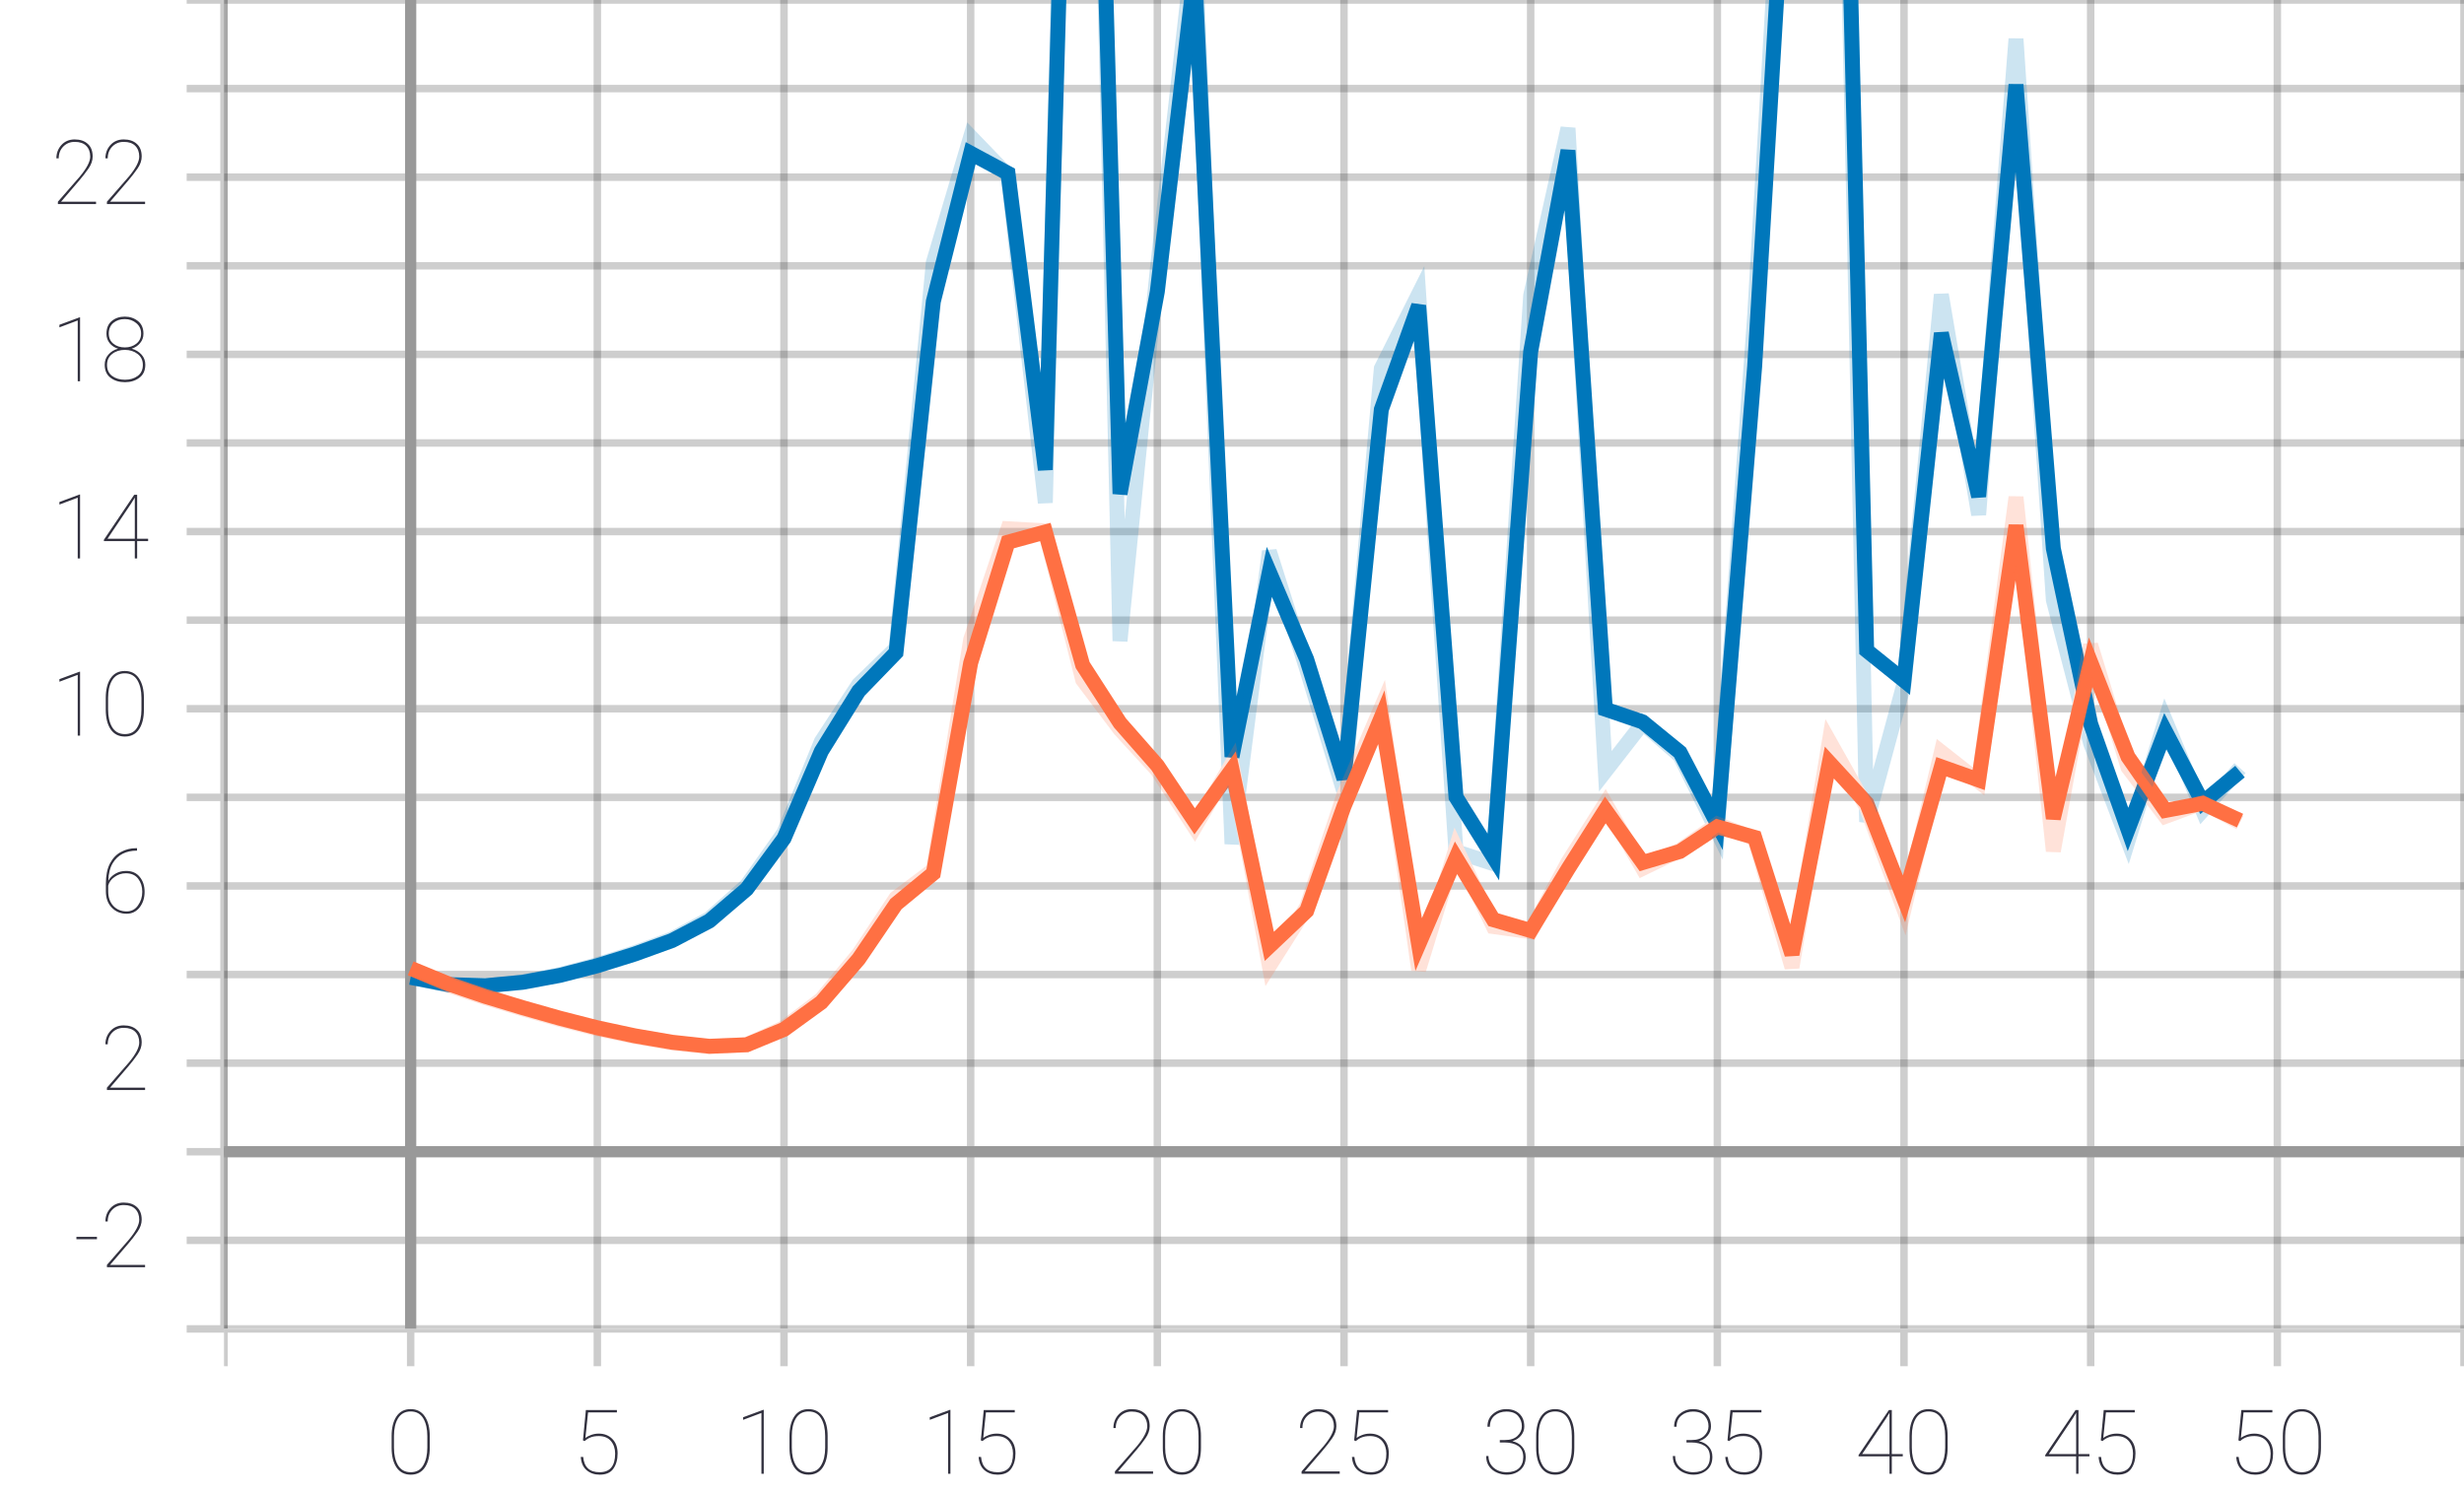
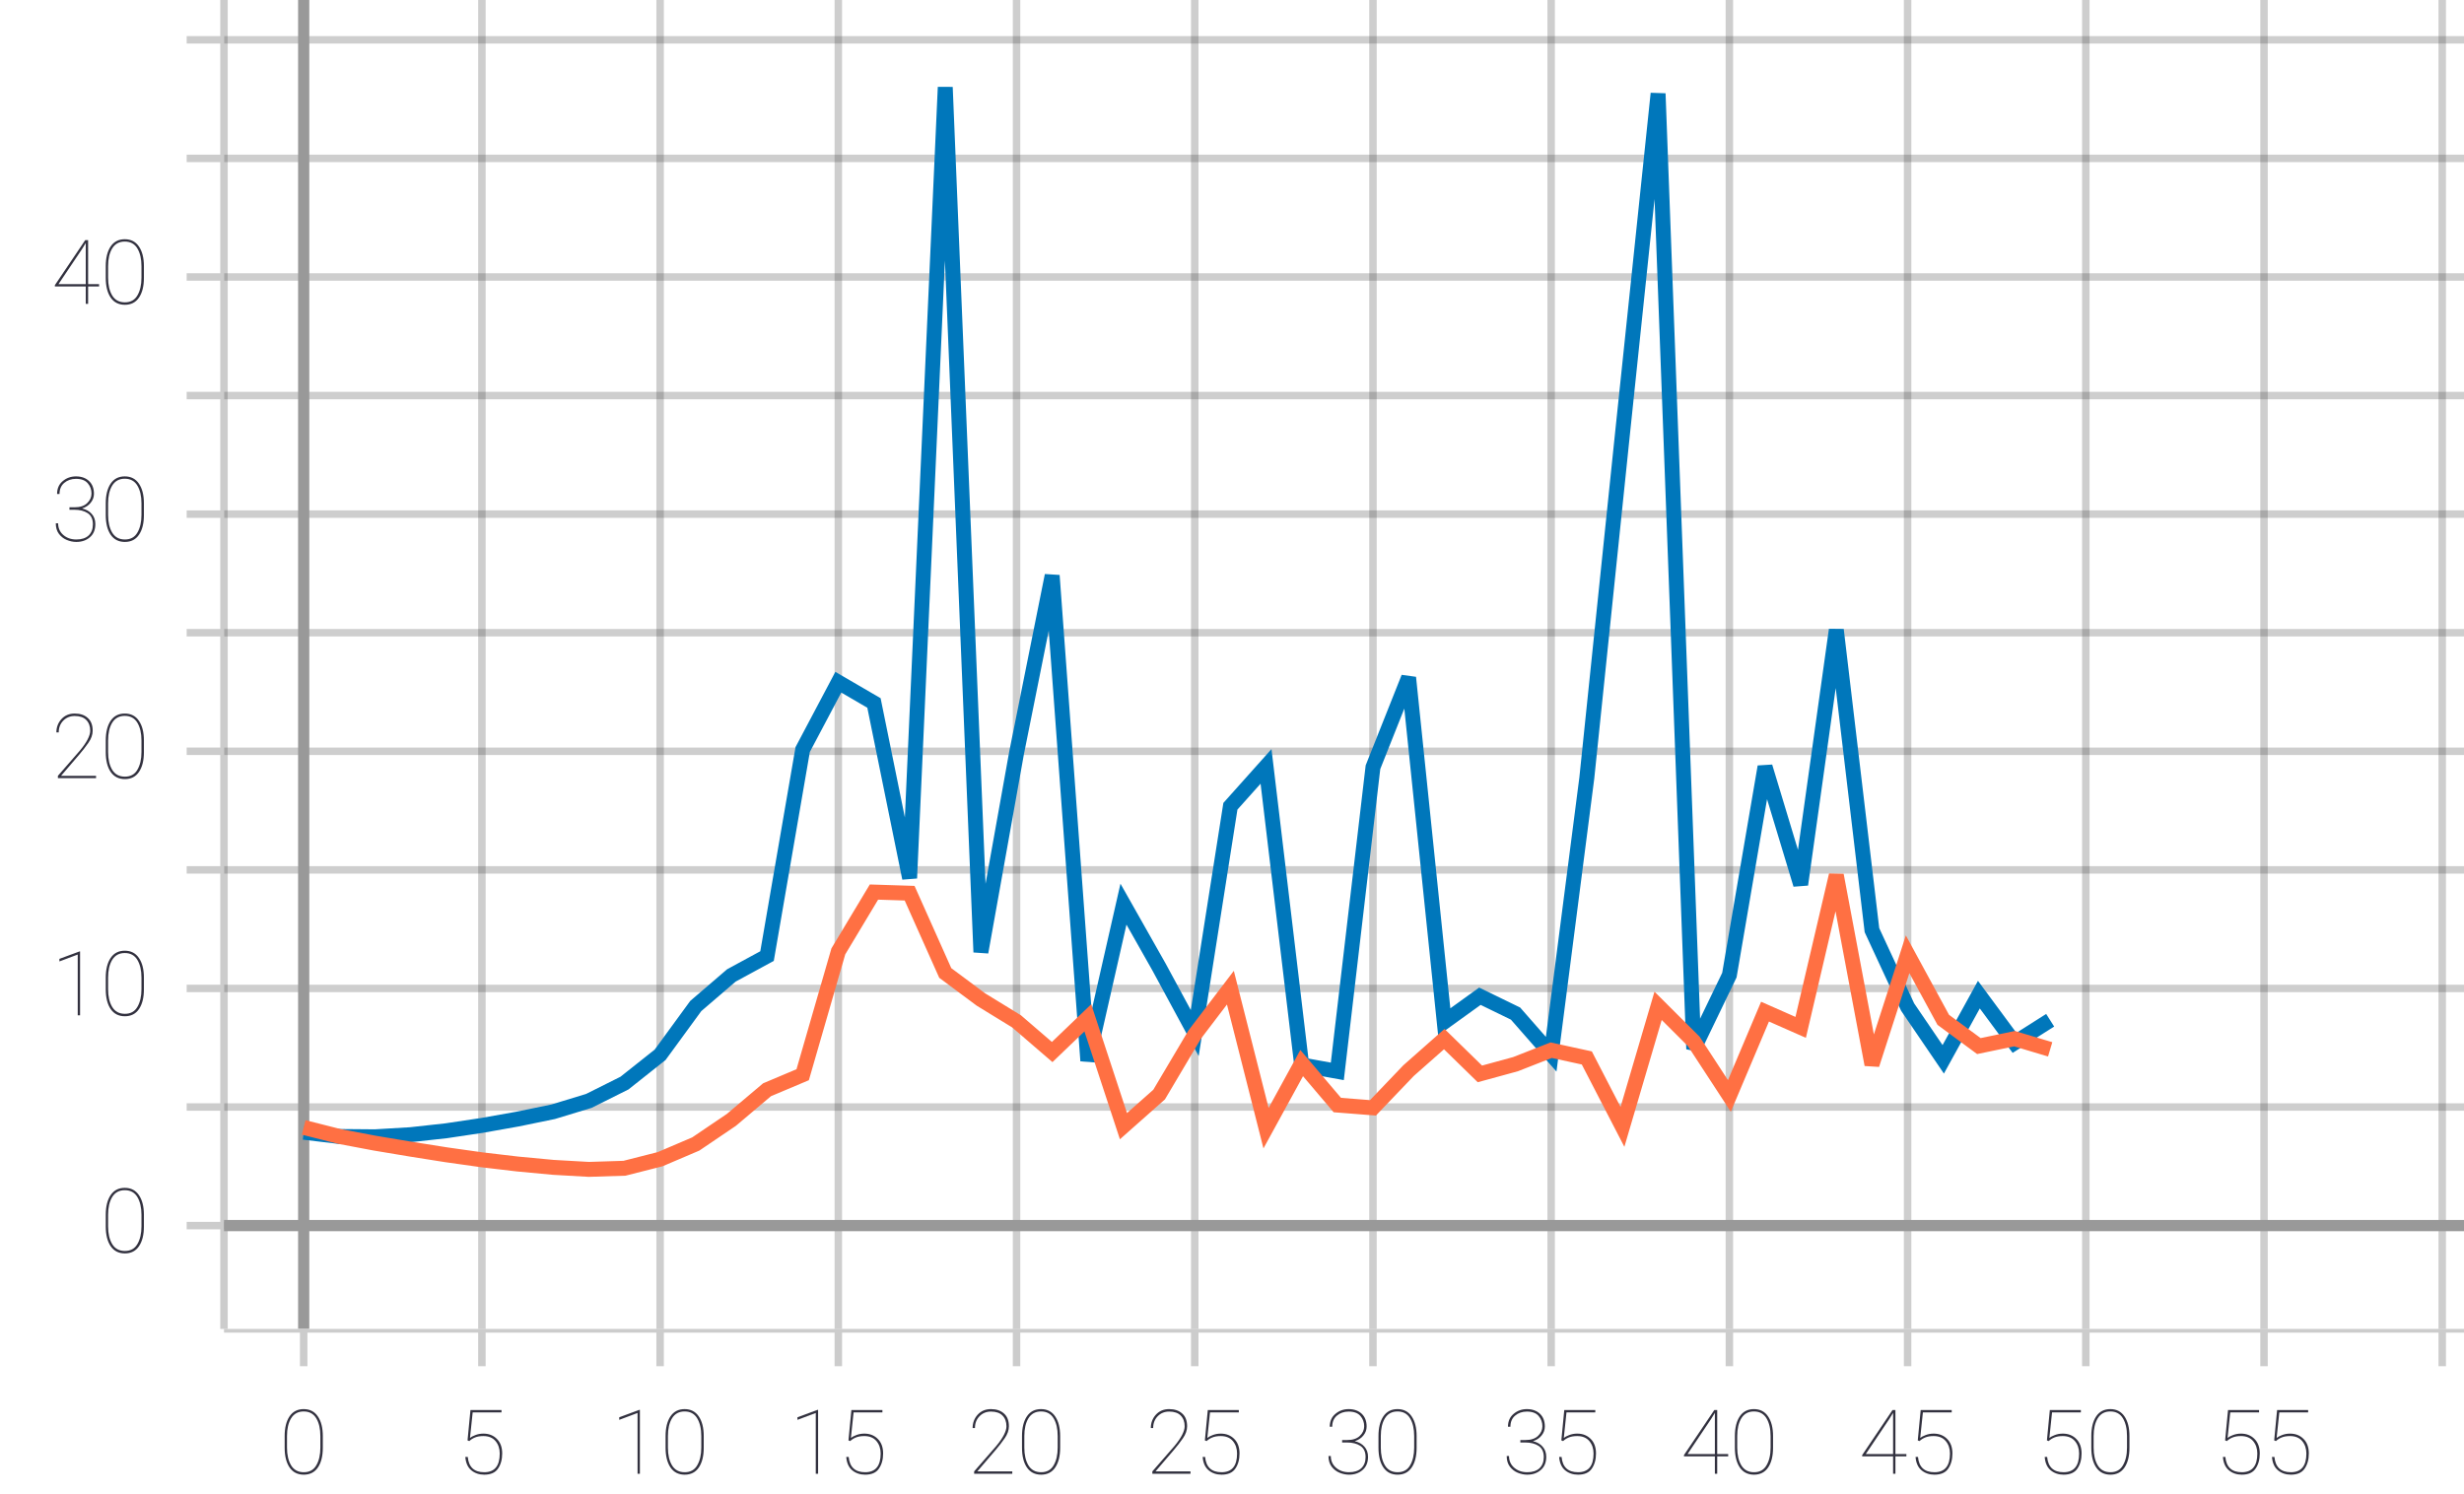
<svg xmlns="http://www.w3.org/2000/svg" viewBox="0 0 330 200">
  <g>
    <g>
      <g>
        <g>
          <g>
-             <line x1="30" y1="178" x2="25" y2="178" style="visibility: inherit;" fill="rgb(0, 0, 0)" stroke="rgb(204, 204, 204)" stroke-width="1px" />
-             <line x1="30" y1="166.133" x2="25" y2="166.133" style="visibility: inherit;" fill="rgb(0, 0, 0)" stroke="rgb(204, 204, 204)" stroke-width="1px" />
-             <line x1="30" y1="154.267" x2="25" y2="154.267" style="visibility: inherit;" fill="rgb(0, 0, 0)" stroke="rgb(204, 204, 204)" stroke-width="1px" />
-             <line x1="30" y1="142.4" x2="25" y2="142.4" style="visibility: inherit;" fill="rgb(0, 0, 0)" stroke="rgb(204, 204, 204)" stroke-width="1px" />
-             <line x1="30" y1="130.533" x2="25" y2="130.533" style="visibility: inherit;" fill="rgb(0, 0, 0)" stroke="rgb(204, 204, 204)" stroke-width="1px" />
-             <line x1="30" y1="118.667" x2="25" y2="118.667" style="visibility: inherit;" fill="rgb(0, 0, 0)" stroke="rgb(204, 204, 204)" stroke-width="1px" />
-             <line x1="30" y1="106.8" x2="25" y2="106.8" style="visibility: inherit;" fill="rgb(0, 0, 0)" stroke="rgb(204, 204, 204)" stroke-width="1px" />
-             <line x1="30" y1="94.933" x2="25" y2="94.933" style="visibility: inherit;" fill="rgb(0, 0, 0)" stroke="rgb(204, 204, 204)" stroke-width="1px" />
-             <line x1="30" y1="83.067" x2="25" y2="83.067" style="visibility: inherit;" fill="rgb(0, 0, 0)" stroke="rgb(204, 204, 204)" stroke-width="1px" />
-             <line x1="30" y1="71.2" x2="25" y2="71.2" style="visibility: inherit;" fill="rgb(0, 0, 0)" stroke="rgb(204, 204, 204)" stroke-width="1px" />
-             <line x1="30" y1="59.333" x2="25" y2="59.333" style="visibility: inherit;" fill="rgb(0, 0, 0)" stroke="rgb(204, 204, 204)" stroke-width="1px" />
-             <line x1="30" y1="47.467" x2="25" y2="47.467" style="visibility: inherit;" fill="rgb(0, 0, 0)" stroke="rgb(204, 204, 204)" stroke-width="1px" />
-             <line x1="30" y1="35.6" x2="25" y2="35.6" style="visibility: inherit;" fill="rgb(0, 0, 0)" stroke="rgb(204, 204, 204)" stroke-width="1px" />
-             <line x1="30" y1="23.733" x2="25" y2="23.733" style="visibility: inherit;" fill="rgb(0, 0, 0)" stroke="rgb(204, 204, 204)" stroke-width="1px" />
-             <line x1="30" y1="11.867" x2="25" y2="11.867" style="visibility: inherit;" fill="rgb(0, 0, 0)" stroke="rgb(204, 204, 204)" stroke-width="1px" />
-             <line x1="30" y1="0" x2="25" y2="0" style="visibility: inherit;" fill="rgb(0, 0, 0)" stroke="rgb(204, 204, 204)" stroke-width="1px" />
+             <line x1="30" y1="164.161" x2="25" y2="164.161" style="visibility: inherit;" fill="rgb(0, 0, 0)" stroke="rgb(204, 204, 204)" stroke-width="1px" />
+             <line x1="30" y1="148.278" x2="25" y2="148.278" style="visibility: inherit;" fill="rgb(0, 0, 0)" stroke="rgb(204, 204, 204)" stroke-width="1px" />
+             <line x1="30" y1="132.395" x2="25" y2="132.395" style="visibility: inherit;" fill="rgb(0, 0, 0)" stroke="rgb(204, 204, 204)" stroke-width="1px" />
+             <line x1="30" y1="116.513" x2="25" y2="116.513" style="visibility: inherit;" fill="rgb(0, 0, 0)" stroke="rgb(204, 204, 204)" stroke-width="1px" />
+             <line x1="30" y1="100.63" x2="25" y2="100.63" style="visibility: inherit;" fill="rgb(0, 0, 0)" stroke="rgb(204, 204, 204)" stroke-width="1px" />
+             <line x1="30" y1="84.747" x2="25" y2="84.747" style="visibility: inherit;" fill="rgb(0, 0, 0)" stroke="rgb(204, 204, 204)" stroke-width="1px" />
+             <line x1="30" y1="68.865" x2="25" y2="68.865" style="visibility: inherit;" fill="rgb(0, 0, 0)" stroke="rgb(204, 204, 204)" stroke-width="1px" />
+             <line x1="30" y1="52.982" x2="25" y2="52.982" style="visibility: inherit;" fill="rgb(0, 0, 0)" stroke="rgb(204, 204, 204)" stroke-width="1px" />
+             <line x1="30" y1="37.099" x2="25" y2="37.099" style="visibility: inherit;" fill="rgb(0, 0, 0)" stroke="rgb(204, 204, 204)" stroke-width="1px" />
+             <line x1="30" y1="21.216" x2="25" y2="21.216" style="visibility: inherit;" fill="rgb(0, 0, 0)" stroke="rgb(204, 204, 204)" stroke-width="1px" />
+             <line x1="30" y1="5.334" x2="25" y2="5.334" style="visibility: inherit;" fill="rgb(0, 0, 0)" stroke="rgb(204, 204, 204)" stroke-width="1px" />
          </g>
          <g transform="translate(20, 0)">
-             <text x="0" y="178" dx="0em" dy="0.3em" style="text-anchor: end; visibility: hidden; font-family: Roboto, sans-serif; font-size: 12px; font-weight: 200;" fill="rgb(50, 49, 63)" stroke="none" stroke-width="1px">-4</text>
-             <text x="0" y="166.133" dx="0em" dy="0.3em" style="text-anchor: end; visibility: inherit; font-family: Roboto, sans-serif; font-size: 12px; font-weight: 200;" fill="rgb(50, 49, 63)" stroke="none" stroke-width="1px">-2</text>
-             <text x="0" y="154.267" dx="0em" dy="0.3em" style="text-anchor: end; visibility: hidden; font-family: Roboto, sans-serif; font-size: 12px; font-weight: 200;" fill="rgb(50, 49, 63)" stroke="none" stroke-width="1px">0</text>
-             <text x="0" y="142.4" dx="0em" dy="0.3em" style="text-anchor: end; visibility: inherit; font-family: Roboto, sans-serif; font-size: 12px; font-weight: 200;" fill="rgb(50, 49, 63)" stroke="none" stroke-width="1px">2</text>
-             <text x="0" y="130.533" dx="0em" dy="0.3em" style="text-anchor: end; visibility: hidden; font-family: Roboto, sans-serif; font-size: 12px; font-weight: 200;" fill="rgb(50, 49, 63)" stroke="none" stroke-width="1px">4</text>
-             <text x="0" y="118.667" dx="0em" dy="0.3em" style="text-anchor: end; visibility: inherit; font-family: Roboto, sans-serif; font-size: 12px; font-weight: 200;" fill="rgb(50, 49, 63)" stroke="none" stroke-width="1px">6</text>
-             <text x="0" y="106.8" dx="0em" dy="0.3em" style="text-anchor: end; visibility: hidden; font-family: Roboto, sans-serif; font-size: 12px; font-weight: 200;" fill="rgb(50, 49, 63)" stroke="none" stroke-width="1px">8</text>
-             <text x="0" y="94.933" dx="0em" dy="0.3em" style="text-anchor: end; visibility: inherit; font-family: Roboto, sans-serif; font-size: 12px; font-weight: 200;" fill="rgb(50, 49, 63)" stroke="none" stroke-width="1px">10</text>
-             <text x="0" y="83.067" dx="0em" dy="0.3em" style="text-anchor: end; visibility: hidden; font-family: Roboto, sans-serif; font-size: 12px; font-weight: 200;" fill="rgb(50, 49, 63)" stroke="none" stroke-width="1px">12</text>
-             <text x="0" y="71.2" dx="0em" dy="0.3em" style="text-anchor: end; visibility: inherit; font-family: Roboto, sans-serif; font-size: 12px; font-weight: 200;" fill="rgb(50, 49, 63)" stroke="none" stroke-width="1px">14</text>
-             <text x="0" y="59.333" dx="0em" dy="0.3em" style="text-anchor: end; visibility: hidden; font-family: Roboto, sans-serif; font-size: 12px; font-weight: 200;" fill="rgb(50, 49, 63)" stroke="none" stroke-width="1px">16</text>
-             <text x="0" y="47.467" dx="0em" dy="0.3em" style="text-anchor: end; visibility: inherit; font-family: Roboto, sans-serif; font-size: 12px; font-weight: 200;" fill="rgb(50, 49, 63)" stroke="none" stroke-width="1px">18</text>
-             <text x="0" y="35.6" dx="0em" dy="0.3em" style="text-anchor: end; visibility: hidden; font-family: Roboto, sans-serif; font-size: 12px; font-weight: 200;" fill="rgb(50, 49, 63)" stroke="none" stroke-width="1px">20</text>
-             <text x="0" y="23.733" dx="0em" dy="0.3em" style="text-anchor: end; visibility: inherit; font-family: Roboto, sans-serif; font-size: 12px; font-weight: 200;" fill="rgb(50, 49, 63)" stroke="none" stroke-width="1px">22</text>
-             <text x="0" y="11.867" dx="0em" dy="0.3em" style="text-anchor: end; visibility: hidden; font-family: Roboto, sans-serif; font-size: 12px; font-weight: 200;" fill="rgb(50, 49, 63)" stroke="none" stroke-width="1px">24</text>
-             <text x="0" y="0" dx="0em" dy="0.3em" style="text-anchor: end; visibility: hidden; font-family: Roboto, sans-serif; font-size: 12px; font-weight: 200;" fill="rgb(50, 49, 63)" stroke="none" stroke-width="1px">26</text>
+             <text x="0" y="164.161" dx="0em" dy="0.3em" style="text-anchor: end; visibility: inherit; font-family: Roboto, sans-serif; font-size: 12px; font-weight: 200;" fill="rgb(50, 49, 63)" stroke="none" stroke-width="1px">0</text>
+             <text x="0" y="148.278" dx="0em" dy="0.3em" style="text-anchor: end; visibility: hidden; font-family: Roboto, sans-serif; font-size: 12px; font-weight: 200;" fill="rgb(50, 49, 63)" stroke="none" stroke-width="1px">5</text>
+             <text x="0" y="132.395" dx="0em" dy="0.3em" style="text-anchor: end; visibility: inherit; font-family: Roboto, sans-serif; font-size: 12px; font-weight: 200;" fill="rgb(50, 49, 63)" stroke="none" stroke-width="1px">10</text>
+             <text x="0" y="116.513" dx="0em" dy="0.3em" style="text-anchor: end; visibility: hidden; font-family: Roboto, sans-serif; font-size: 12px; font-weight: 200;" fill="rgb(50, 49, 63)" stroke="none" stroke-width="1px">15</text>
+             <text x="0" y="100.63" dx="0em" dy="0.3em" style="text-anchor: end; visibility: inherit; font-family: Roboto, sans-serif; font-size: 12px; font-weight: 200;" fill="rgb(50, 49, 63)" stroke="none" stroke-width="1px">20</text>
+             <text x="0" y="84.747" dx="0em" dy="0.3em" style="text-anchor: end; visibility: hidden; font-family: Roboto, sans-serif; font-size: 12px; font-weight: 200;" fill="rgb(50, 49, 63)" stroke="none" stroke-width="1px">25</text>
+             <text x="0" y="68.865" dx="0em" dy="0.3em" style="text-anchor: end; visibility: inherit; font-family: Roboto, sans-serif; font-size: 12px; font-weight: 200;" fill="rgb(50, 49, 63)" stroke="none" stroke-width="1px">30</text>
+             <text x="0" y="52.982" dx="0em" dy="0.3em" style="text-anchor: end; visibility: hidden; font-family: Roboto, sans-serif; font-size: 12px; font-weight: 200;" fill="rgb(50, 49, 63)" stroke="none" stroke-width="1px">35</text>
+             <text x="0" y="37.099" dx="0em" dy="0.3em" style="text-anchor: end; visibility: inherit; font-family: Roboto, sans-serif; font-size: 12px; font-weight: 200;" fill="rgb(50, 49, 63)" stroke="none" stroke-width="1px">40</text>
+             <text x="0" y="21.216" dx="0em" dy="0.3em" style="text-anchor: end; visibility: hidden; font-family: Roboto, sans-serif; font-size: 12px; font-weight: 200;" fill="rgb(50, 49, 63)" stroke="none" stroke-width="1px">45</text>
+             <text x="0" y="5.334" dx="0em" dy="0.3em" style="text-anchor: end; visibility: hidden; font-family: Roboto, sans-serif; font-size: 12px; font-weight: 200;" fill="rgb(50, 49, 63)" stroke="none" stroke-width="1px">50</text>
          </g>
          <line x1="30" y1="0" x2="30" y2="178" fill="rgb(0, 0, 0)" stroke="rgb(204, 204, 204)" stroke-width="1px" />
        </g>
      </g>
      <g transform="translate(30, 0)" clip-path="url(#clip_0)">
        <clipPath id="clip_0">
          <rect width="300" height="178" />
        </clipPath>
        <g>
          <g>
            <g>
-               <line x1="0" y1="0" x2="0" y2="178" fill="rgb(0, 0, 0)" stroke="rgb(60, 60, 60)" stroke-width="1px" opacity="0.25" />
-               <line x1="25" y1="0" x2="25" y2="178" fill="rgb(0, 0, 0)" stroke="rgb(60, 60, 60)" stroke-width="1px" opacity="0.25" />
-               <line x1="50" y1="0" x2="50" y2="178" fill="rgb(0, 0, 0)" stroke="rgb(60, 60, 60)" stroke-width="1px" opacity="0.25" />
-               <line x1="75" y1="0" x2="75" y2="178" fill="rgb(0, 0, 0)" stroke="rgb(60, 60, 60)" stroke-width="1px" opacity="0.25" />
-               <line x1="100" y1="0" x2="100" y2="178" fill="rgb(0, 0, 0)" stroke="rgb(60, 60, 60)" stroke-width="1px" opacity="0.25" />
-               <line x1="125" y1="0" x2="125" y2="178" fill="rgb(0, 0, 0)" stroke="rgb(60, 60, 60)" stroke-width="1px" opacity="0.25" />
-               <line x1="150" y1="0" x2="150" y2="178" fill="rgb(0, 0, 0)" stroke="rgb(60, 60, 60)" stroke-width="1px" opacity="0.25" />
-               <line x1="175" y1="0" x2="175" y2="178" fill="rgb(0, 0, 0)" stroke="rgb(60, 60, 60)" stroke-width="1px" opacity="0.25" />
-               <line x1="200" y1="0" x2="200" y2="178" fill="rgb(0, 0, 0)" stroke="rgb(60, 60, 60)" stroke-width="1px" opacity="0.25" />
-               <line x1="225" y1="0" x2="225" y2="178" fill="rgb(0, 0, 0)" stroke="rgb(60, 60, 60)" stroke-width="1px" opacity="0.25" />
-               <line x1="250" y1="0" x2="250" y2="178" fill="rgb(0, 0, 0)" stroke="rgb(60, 60, 60)" stroke-width="1px" opacity="0.25" />
-               <line x1="275" y1="0" x2="275" y2="178" fill="rgb(0, 0, 0)" stroke="rgb(60, 60, 60)" stroke-width="1px" opacity="0.25" />
-               <line x1="300" y1="0" x2="300" y2="178" fill="rgb(0, 0, 0)" stroke="rgb(60, 60, 60)" stroke-width="1px" opacity="0.25" />
+               <line x1="10.673" y1="0" x2="10.673" y2="178" fill="rgb(0, 0, 0)" stroke="rgb(60, 60, 60)" stroke-width="1px" opacity="0.25" />
+               <line x1="34.541" y1="0" x2="34.541" y2="178" fill="rgb(0, 0, 0)" stroke="rgb(60, 60, 60)" stroke-width="1px" opacity="0.25" />
+               <line x1="58.408" y1="0" x2="58.408" y2="178" fill="rgb(0, 0, 0)" stroke="rgb(60, 60, 60)" stroke-width="1px" opacity="0.25" />
+               <line x1="82.276" y1="0" x2="82.276" y2="178" fill="rgb(0, 0, 0)" stroke="rgb(60, 60, 60)" stroke-width="1px" opacity="0.25" />
+               <line x1="106.144" y1="0" x2="106.144" y2="178" fill="rgb(0, 0, 0)" stroke="rgb(60, 60, 60)" stroke-width="1px" opacity="0.25" />
+               <line x1="130.011" y1="0" x2="130.011" y2="178" fill="rgb(0, 0, 0)" stroke="rgb(60, 60, 60)" stroke-width="1px" opacity="0.25" />
+               <line x1="153.879" y1="0" x2="153.879" y2="178" fill="rgb(0, 0, 0)" stroke="rgb(60, 60, 60)" stroke-width="1px" opacity="0.25" />
+               <line x1="177.747" y1="0" x2="177.747" y2="178" fill="rgb(0, 0, 0)" stroke="rgb(60, 60, 60)" stroke-width="1px" opacity="0.25" />
+               <line x1="201.614" y1="0" x2="201.614" y2="178" fill="rgb(0, 0, 0)" stroke="rgb(60, 60, 60)" stroke-width="1px" opacity="0.25" />
+               <line x1="225.482" y1="0" x2="225.482" y2="178" fill="rgb(0, 0, 0)" stroke="rgb(60, 60, 60)" stroke-width="1px" opacity="0.25" />
+               <line x1="249.35" y1="0" x2="249.35" y2="178" fill="rgb(0, 0, 0)" stroke="rgb(60, 60, 60)" stroke-width="1px" opacity="0.25" />
+               <line x1="273.217" y1="0" x2="273.217" y2="178" fill="rgb(0, 0, 0)" stroke="rgb(60, 60, 60)" stroke-width="1px" opacity="0.25" />
+               <line x1="297.085" y1="0" x2="297.085" y2="178" fill="rgb(0, 0, 0)" stroke="rgb(60, 60, 60)" stroke-width="1px" opacity="0.25" />
            </g>
            <g>
-               <line x1="0" y1="178" x2="300" y2="178" fill="rgb(0, 0, 0)" stroke="rgb(60, 60, 60)" stroke-width="1px" opacity="0.25" />
-               <line x1="0" y1="166.133" x2="300" y2="166.133" fill="rgb(0, 0, 0)" stroke="rgb(60, 60, 60)" stroke-width="1px" opacity="0.25" />
-               <line x1="0" y1="154.267" x2="300" y2="154.267" fill="rgb(0, 0, 0)" stroke="rgb(60, 60, 60)" stroke-width="1px" opacity="0.25" />
-               <line x1="0" y1="142.4" x2="300" y2="142.4" fill="rgb(0, 0, 0)" stroke="rgb(60, 60, 60)" stroke-width="1px" opacity="0.25" />
-               <line x1="0" y1="130.533" x2="300" y2="130.533" fill="rgb(0, 0, 0)" stroke="rgb(60, 60, 60)" stroke-width="1px" opacity="0.25" />
-               <line x1="0" y1="118.667" x2="300" y2="118.667" fill="rgb(0, 0, 0)" stroke="rgb(60, 60, 60)" stroke-width="1px" opacity="0.25" />
-               <line x1="0" y1="106.8" x2="300" y2="106.8" fill="rgb(0, 0, 0)" stroke="rgb(60, 60, 60)" stroke-width="1px" opacity="0.25" />
-               <line x1="0" y1="94.933" x2="300" y2="94.933" fill="rgb(0, 0, 0)" stroke="rgb(60, 60, 60)" stroke-width="1px" opacity="0.25" />
-               <line x1="0" y1="83.067" x2="300" y2="83.067" fill="rgb(0, 0, 0)" stroke="rgb(60, 60, 60)" stroke-width="1px" opacity="0.25" />
-               <line x1="0" y1="71.2" x2="300" y2="71.2" fill="rgb(0, 0, 0)" stroke="rgb(60, 60, 60)" stroke-width="1px" opacity="0.25" />
-               <line x1="0" y1="59.333" x2="300" y2="59.333" fill="rgb(0, 0, 0)" stroke="rgb(60, 60, 60)" stroke-width="1px" opacity="0.25" />
-               <line x1="0" y1="47.467" x2="300" y2="47.467" fill="rgb(0, 0, 0)" stroke="rgb(60, 60, 60)" stroke-width="1px" opacity="0.25" />
-               <line x1="0" y1="35.6" x2="300" y2="35.6" fill="rgb(0, 0, 0)" stroke="rgb(60, 60, 60)" stroke-width="1px" opacity="0.25" />
-               <line x1="0" y1="23.733" x2="300" y2="23.733" fill="rgb(0, 0, 0)" stroke="rgb(60, 60, 60)" stroke-width="1px" opacity="0.25" />
-               <line x1="0" y1="11.867" x2="300" y2="11.867" fill="rgb(0, 0, 0)" stroke="rgb(60, 60, 60)" stroke-width="1px" opacity="0.25" />
-               <line x1="0" y1="0" x2="300" y2="0" fill="rgb(0, 0, 0)" stroke="rgb(60, 60, 60)" stroke-width="1px" opacity="0.25" />
+               <line x1="0" y1="164.161" x2="300" y2="164.161" fill="rgb(0, 0, 0)" stroke="rgb(60, 60, 60)" stroke-width="1px" opacity="0.25" />
+               <line x1="0" y1="148.278" x2="300" y2="148.278" fill="rgb(0, 0, 0)" stroke="rgb(60, 60, 60)" stroke-width="1px" opacity="0.25" />
+               <line x1="0" y1="132.395" x2="300" y2="132.395" fill="rgb(0, 0, 0)" stroke="rgb(60, 60, 60)" stroke-width="1px" opacity="0.25" />
+               <line x1="0" y1="116.513" x2="300" y2="116.513" fill="rgb(0, 0, 0)" stroke="rgb(60, 60, 60)" stroke-width="1px" opacity="0.25" />
+               <line x1="0" y1="100.63" x2="300" y2="100.63" fill="rgb(0, 0, 0)" stroke="rgb(60, 60, 60)" stroke-width="1px" opacity="0.25" />
+               <line x1="0" y1="84.747" x2="300" y2="84.747" fill="rgb(0, 0, 0)" stroke="rgb(60, 60, 60)" stroke-width="1px" opacity="0.25" />
+               <line x1="0" y1="68.865" x2="300" y2="68.865" fill="rgb(0, 0, 0)" stroke="rgb(60, 60, 60)" stroke-width="1px" opacity="0.25" />
+               <line x1="0" y1="52.982" x2="300" y2="52.982" fill="rgb(0, 0, 0)" stroke="rgb(60, 60, 60)" stroke-width="1px" opacity="0.25" />
+               <line x1="0" y1="37.099" x2="300" y2="37.099" fill="rgb(0, 0, 0)" stroke="rgb(60, 60, 60)" stroke-width="1px" opacity="0.25" />
+               <line x1="0" y1="21.216" x2="300" y2="21.216" fill="rgb(0, 0, 0)" stroke="rgb(60, 60, 60)" stroke-width="1px" opacity="0.25" />
+               <line x1="0" y1="5.334" x2="300" y2="5.334" fill="rgb(0, 0, 0)" stroke="rgb(60, 60, 60)" stroke-width="1px" opacity="0.25" />
            </g>
          </g>
        </g>
        <g>
          <g>
-             <line x1="0" y1="154.267" x2="300" y2="154.267" fill="rgb(0, 0, 0)" stroke="rgb(153, 153, 153)" stroke-width="1.5px" />
+             <line x1="0" y1="164.161" x2="300" y2="164.161" fill="rgb(0, 0, 0)" stroke="rgb(153, 153, 153)" stroke-width="1.5px" />
          </g>
        </g>
        <g>
          <g>
-             <line x1="25" y1="0" x2="25" y2="178" fill="rgb(0, 0, 0)" stroke="rgb(153, 153, 153)" stroke-width="1.5px" />
+             <line x1="10.673" y1="0" x2="10.673" y2="178" fill="rgb(0, 0, 0)" stroke="rgb(153, 153, 153)" stroke-width="1.5px" />
          </g>
        </g>
        <g>
          <g>
            <g>
              <g>
                <g>
-                   <path stroke="rgb(0, 119, 187)" stroke-width="2px" d="M25,130.908L30,131.878L35,132.032L40,131.571L45,130.643L50,129.35L55,127.793L60,125.984L65,123.362L70,119.087L75,112.296L80,100.629L85,92.572L90,87.409L95,40.386L100,20.526L105,23.214L110,62.933L115,-111.197L120,66.152L125,39.054L130,-3.639L135,101.372L140,76.598L145,88.313L150,104.313L155,54.85L160,40.926L165,106.754L170,114.788L175,47.105L180,20.155L185,94.992L190,96.694L195,100.771L200,110.334L205,49.075L210,-34.52L215,-119.515L220,87.127L225,91.15L230,44.626L235,66.512L240,11.338L245,73.456L250,96.967L255,111.1L260,97.943L265,107.484L270,103.348" style="fill: none;" fill="none" />
+                   <path stroke="rgb(0, 119, 187)" stroke-width="2px" d="M10.673,151.656L15.447,152.226L20.22,152.266L24.994,151.983L29.767,151.458L34.541,150.744L39.314,149.895L44.088,148.912L48.861,147.46L53.635,145.073L58.408,141.287L63.182,134.75L67.955,130.652L72.729,128.06L77.502,100.395L82.276,91.378L87.049,94.159L91.823,117.626L96.597,11.68L101.37,127.537L106.144,100.867L110.917,77.083L115.691,142.089L120.464,121.105L125.238,129.548L130.011,138.369L134.785,107.994L139.558,102.653L144.332,142.64L149.105,143.503L153.879,102.763L158.652,90.758L163.426,136.879L168.2,133.439L172.973,135.763L177.747,141.209L182.52,104.2L187.294,58.117L192.067,12.53L196.841,140.508L201.614,130.609L206.388,102.695L211.161,118.481L215.935,84.359L220.708,124.592L225.482,134.883L230.255,141.891L235.029,133.224L239.803,139.683L244.576,136.655" style="fill: none;" fill="none" />
                </g>
                <g>
-                   <path stroke="rgb(255, 112, 67)" stroke-width="2px" d="M25,129.704L30,131.759L35,133.46L40,134.969L45,136.39L50,137.665L55,138.737L60,139.599L65,140.142L70,139.942L75,137.883L80,134.254L85,128.458L90,121.097L95,116.976L100,88.794L105,72.618L110,71.256L115,89.082L120,96.836L125,102.531L130,110.011L135,103.064L140,126.757L145,122.016L150,108.01L155,96.068L160,126.508L165,114.898L170,123.185L175,124.644L180,116.4L185,108.488L190,115.531L195,114.043L200,110.748L205,112.165L210,127.829L215,102.138L220,107.575L225,120.402L230,102.702L235,104.476L240,70.378L245,109.634L250,88.703L255,101.371L260,108.556L265,107.607L270,109.914" style="fill: none;" fill="none" />
-                 </g>
-               </g>
-             </g>
-           </g>
-           <g opacity="0.2">
-             <g>
-               <g>
-                 <g>
-                   <path stroke="rgb(0, 119, 187)" stroke-width="2px" d="M25,130.908L30,131.974L35,132.049L40,131.52L45,130.54L50,129.206L55,127.62L60,125.783L65,123.071L70,118.612L75,111.541L80,99.332L85,91.677L90,86.836L95,35.161L100,18.319L105,23.513L110,67.346L115,-130.545L120,85.858L125,36.043L130,-8.382L135,113.04L140,73.845L145,89.615L150,106.091L155,49.354L160,39.378L165,114.068L170,115.681L175,39.585L180,17.16L185,103.307L190,96.883L195,101.224L200,111.396L205,42.269L210,-43.808L215,-128.959L220,110.087L225,91.597L230,39.456L235,68.944L240,5.208L245,80.358L250,99.579L255,112.67L260,96.481L265,108.545L270,102.889" style="fill: none;" fill="none" />
-                 </g>
-                 <g>
-                   <path stroke="rgb(255, 112, 67)" stroke-width="2px" d="M25,129.704L30,131.964L35,133.647L40,135.137L45,136.548L50,137.807L55,138.856L60,139.694L65,140.203L70,139.919L75,137.655L80,133.85L85,127.814L90,120.28L95,116.518L100,85.663L105,70.821L110,71.105L115,91.063L120,97.697L125,103.164L130,110.842L135,102.292L140,129.389L145,121.489L150,106.454L155,94.741L160,129.891L165,113.609L170,124.106L175,124.806L180,115.484L185,107.609L190,116.313L195,113.878L200,110.382L205,112.322L210,129.57L215,99.284L220,108.179L225,121.827L230,100.736L235,104.673L240,66.589L245,113.996L250,86.378L255,102.779L260,109.354L265,107.501L270,110.171" style="fill: none;" fill="none" />
+                   <path stroke="rgb(255, 112, 67)" stroke-width="2px" d="M10.673,151.011L15.447,152.221L20.22,153.122L24.994,153.919L29.767,154.675L34.541,155.349L39.314,155.911L44.088,156.359L48.861,156.631L53.635,156.48L58.408,155.267L63.182,153.231L67.955,149.999L72.729,145.965L77.502,143.951L82.276,127.432L87.049,119.486L91.823,119.638L96.597,130.323L101.37,133.875L106.144,136.802L110.917,140.913L115.691,136.335L120.464,150.842L125.238,146.613L130.011,138.563L134.785,132.292L139.558,151.111L144.332,142.394L149.105,148.013L153.879,148.388L158.652,143.398L163.426,139.181L168.2,143.842L172.973,142.538L177.747,140.666L182.52,141.705L187.294,150.939L192.067,134.724L196.841,139.487L201.614,146.794L206.388,135.502L211.161,137.61L215.935,117.221L220.708,142.601L225.482,127.815L230.255,136.596L235.029,140.116L239.803,139.124L244.576,140.553" style="fill: none;" fill="none" />
                </g>
              </g>
            </g>
          </g>
        </g>
      </g>
      <g transform="translate(30, 178)" clip-path="url(#clip_1)">
        <clipPath id="clip_1">
          <rect width="300" height="22" />
        </clipPath>
        <g>
          <g>
-             <line x1="0" y1="0" x2="0" y2="5" style="visibility: inherit;" fill="rgb(0, 0, 0)" stroke="rgb(204, 204, 204)" stroke-width="1px" />
-             <line x1="25" y1="0" x2="25" y2="5" style="visibility: inherit;" fill="rgb(0, 0, 0)" stroke="rgb(204, 204, 204)" stroke-width="1px" />
-             <line x1="50" y1="0" x2="50" y2="5" style="visibility: inherit;" fill="rgb(0, 0, 0)" stroke="rgb(204, 204, 204)" stroke-width="1px" />
-             <line x1="75" y1="0" x2="75" y2="5" style="visibility: inherit;" fill="rgb(0, 0, 0)" stroke="rgb(204, 204, 204)" stroke-width="1px" />
-             <line x1="100" y1="0" x2="100" y2="5" style="visibility: inherit;" fill="rgb(0, 0, 0)" stroke="rgb(204, 204, 204)" stroke-width="1px" />
-             <line x1="125" y1="0" x2="125" y2="5" style="visibility: inherit;" fill="rgb(0, 0, 0)" stroke="rgb(204, 204, 204)" stroke-width="1px" />
-             <line x1="150" y1="0" x2="150" y2="5" style="visibility: inherit;" fill="rgb(0, 0, 0)" stroke="rgb(204, 204, 204)" stroke-width="1px" />
-             <line x1="175" y1="0" x2="175" y2="5" style="visibility: inherit;" fill="rgb(0, 0, 0)" stroke="rgb(204, 204, 204)" stroke-width="1px" />
-             <line x1="200" y1="0" x2="200" y2="5" style="visibility: inherit;" fill="rgb(0, 0, 0)" stroke="rgb(204, 204, 204)" stroke-width="1px" />
-             <line x1="225" y1="0" x2="225" y2="5" style="visibility: inherit;" fill="rgb(0, 0, 0)" stroke="rgb(204, 204, 204)" stroke-width="1px" />
-             <line x1="250" y1="0" x2="250" y2="5" style="visibility: inherit;" fill="rgb(0, 0, 0)" stroke="rgb(204, 204, 204)" stroke-width="1px" />
-             <line x1="275" y1="0" x2="275" y2="5" style="visibility: inherit;" fill="rgb(0, 0, 0)" stroke="rgb(204, 204, 204)" stroke-width="1px" />
-             <line x1="300" y1="0" x2="300" y2="5" style="visibility: inherit;" fill="rgb(0, 0, 0)" stroke="rgb(204, 204, 204)" stroke-width="1px" />
+             <line x1="10.673" y1="0" x2="10.673" y2="5" style="visibility: inherit;" fill="rgb(0, 0, 0)" stroke="rgb(204, 204, 204)" stroke-width="1px" />
+             <line x1="34.541" y1="0" x2="34.541" y2="5" style="visibility: inherit;" fill="rgb(0, 0, 0)" stroke="rgb(204, 204, 204)" stroke-width="1px" />
+             <line x1="58.408" y1="0" x2="58.408" y2="5" style="visibility: inherit;" fill="rgb(0, 0, 0)" stroke="rgb(204, 204, 204)" stroke-width="1px" />
+             <line x1="82.276" y1="0" x2="82.276" y2="5" style="visibility: inherit;" fill="rgb(0, 0, 0)" stroke="rgb(204, 204, 204)" stroke-width="1px" />
+             <line x1="106.144" y1="0" x2="106.144" y2="5" style="visibility: inherit;" fill="rgb(0, 0, 0)" stroke="rgb(204, 204, 204)" stroke-width="1px" />
+             <line x1="130.011" y1="0" x2="130.011" y2="5" style="visibility: inherit;" fill="rgb(0, 0, 0)" stroke="rgb(204, 204, 204)" stroke-width="1px" />
+             <line x1="153.879" y1="0" x2="153.879" y2="5" style="visibility: inherit;" fill="rgb(0, 0, 0)" stroke="rgb(204, 204, 204)" stroke-width="1px" />
+             <line x1="177.747" y1="0" x2="177.747" y2="5" style="visibility: inherit;" fill="rgb(0, 0, 0)" stroke="rgb(204, 204, 204)" stroke-width="1px" />
+             <line x1="201.614" y1="0" x2="201.614" y2="5" style="visibility: inherit;" fill="rgb(0, 0, 0)" stroke="rgb(204, 204, 204)" stroke-width="1px" />
+             <line x1="225.482" y1="0" x2="225.482" y2="5" style="visibility: inherit;" fill="rgb(0, 0, 0)" stroke="rgb(204, 204, 204)" stroke-width="1px" />
+             <line x1="249.35" y1="0" x2="249.35" y2="5" style="visibility: inherit;" fill="rgb(0, 0, 0)" stroke="rgb(204, 204, 204)" stroke-width="1px" />
+             <line x1="273.217" y1="0" x2="273.217" y2="5" style="visibility: inherit;" fill="rgb(0, 0, 0)" stroke="rgb(204, 204, 204)" stroke-width="1px" />
+             <line x1="297.085" y1="0" x2="297.085" y2="5" style="visibility: inherit;" fill="rgb(0, 0, 0)" stroke="rgb(204, 204, 204)" stroke-width="1px" />
          </g>
          <g transform="translate(0, 8)">
-             <text x="0" y="0" dx="0em" dy="0.95em" style="text-anchor: middle; visibility: hidden; font-family: Roboto, sans-serif; font-size: 12px; font-weight: 200;" fill="rgb(50, 49, 63)" stroke="none" stroke-width="1px">-5</text>
-             <text x="25" y="0" dx="0em" dy="0.95em" style="text-anchor: middle; visibility: inherit; font-family: Roboto, sans-serif; font-size: 12px; font-weight: 200;" fill="rgb(50, 49, 63)" stroke="none" stroke-width="1px">0</text>
-             <text x="50" y="0" dx="0em" dy="0.95em" style="text-anchor: middle; visibility: inherit; font-family: Roboto, sans-serif; font-size: 12px; font-weight: 200;" fill="rgb(50, 49, 63)" stroke="none" stroke-width="1px">5</text>
-             <text x="75" y="0" dx="0em" dy="0.95em" style="text-anchor: middle; visibility: inherit; font-family: Roboto, sans-serif; font-size: 12px; font-weight: 200;" fill="rgb(50, 49, 63)" stroke="none" stroke-width="1px">10</text>
-             <text x="100" y="0" dx="0em" dy="0.95em" style="text-anchor: middle; visibility: inherit; font-family: Roboto, sans-serif; font-size: 12px; font-weight: 200;" fill="rgb(50, 49, 63)" stroke="none" stroke-width="1px">15</text>
-             <text x="125" y="0" dx="0em" dy="0.95em" style="text-anchor: middle; visibility: inherit; font-family: Roboto, sans-serif; font-size: 12px; font-weight: 200;" fill="rgb(50, 49, 63)" stroke="none" stroke-width="1px">20</text>
-             <text x="150" y="0" dx="0em" dy="0.95em" style="text-anchor: middle; visibility: inherit; font-family: Roboto, sans-serif; font-size: 12px; font-weight: 200;" fill="rgb(50, 49, 63)" stroke="none" stroke-width="1px">25</text>
-             <text x="175" y="0" dx="0em" dy="0.95em" style="text-anchor: middle; visibility: inherit; font-family: Roboto, sans-serif; font-size: 12px; font-weight: 200;" fill="rgb(50, 49, 63)" stroke="none" stroke-width="1px">30</text>
-             <text x="200" y="0" dx="0em" dy="0.95em" style="text-anchor: middle; visibility: inherit; font-family: Roboto, sans-serif; font-size: 12px; font-weight: 200;" fill="rgb(50, 49, 63)" stroke="none" stroke-width="1px">35</text>
-             <text x="225" y="0" dx="0em" dy="0.95em" style="text-anchor: middle; visibility: inherit; font-family: Roboto, sans-serif; font-size: 12px; font-weight: 200;" fill="rgb(50, 49, 63)" stroke="none" stroke-width="1px">40</text>
-             <text x="250" y="0" dx="0em" dy="0.95em" style="text-anchor: middle; visibility: inherit; font-family: Roboto, sans-serif; font-size: 12px; font-weight: 200;" fill="rgb(50, 49, 63)" stroke="none" stroke-width="1px">45</text>
-             <text x="275" y="0" dx="0em" dy="0.95em" style="text-anchor: middle; visibility: inherit; font-family: Roboto, sans-serif; font-size: 12px; font-weight: 200;" fill="rgb(50, 49, 63)" stroke="none" stroke-width="1px">50</text>
-             <text x="300" y="0" dx="0em" dy="0.95em" style="text-anchor: middle; visibility: hidden; font-family: Roboto, sans-serif; font-size: 12px; font-weight: 200;" fill="rgb(50, 49, 63)" stroke="none" stroke-width="1px">55</text>
+             <text x="10.673" y="0" dx="0em" dy="0.95em" style="text-anchor: middle; visibility: inherit; font-family: Roboto, sans-serif; font-size: 12px; font-weight: 200;" fill="rgb(50, 49, 63)" stroke="none" stroke-width="1px">0</text>
+             <text x="34.541" y="0" dx="0em" dy="0.95em" style="text-anchor: middle; visibility: inherit; font-family: Roboto, sans-serif; font-size: 12px; font-weight: 200;" fill="rgb(50, 49, 63)" stroke="none" stroke-width="1px">5</text>
+             <text x="58.408" y="0" dx="0em" dy="0.95em" style="text-anchor: middle; visibility: inherit; font-family: Roboto, sans-serif; font-size: 12px; font-weight: 200;" fill="rgb(50, 49, 63)" stroke="none" stroke-width="1px">10</text>
+             <text x="82.276" y="0" dx="0em" dy="0.95em" style="text-anchor: middle; visibility: inherit; font-family: Roboto, sans-serif; font-size: 12px; font-weight: 200;" fill="rgb(50, 49, 63)" stroke="none" stroke-width="1px">15</text>
+             <text x="106.144" y="0" dx="0em" dy="0.95em" style="text-anchor: middle; visibility: inherit; font-family: Roboto, sans-serif; font-size: 12px; font-weight: 200;" fill="rgb(50, 49, 63)" stroke="none" stroke-width="1px">20</text>
+             <text x="130.011" y="0" dx="0em" dy="0.95em" style="text-anchor: middle; visibility: inherit; font-family: Roboto, sans-serif; font-size: 12px; font-weight: 200;" fill="rgb(50, 49, 63)" stroke="none" stroke-width="1px">25</text>
+             <text x="153.879" y="0" dx="0em" dy="0.95em" style="text-anchor: middle; visibility: inherit; font-family: Roboto, sans-serif; font-size: 12px; font-weight: 200;" fill="rgb(50, 49, 63)" stroke="none" stroke-width="1px">30</text>
+             <text x="177.747" y="0" dx="0em" dy="0.95em" style="text-anchor: middle; visibility: inherit; font-family: Roboto, sans-serif; font-size: 12px; font-weight: 200;" fill="rgb(50, 49, 63)" stroke="none" stroke-width="1px">35</text>
+             <text x="201.614" y="0" dx="0em" dy="0.95em" style="text-anchor: middle; visibility: inherit; font-family: Roboto, sans-serif; font-size: 12px; font-weight: 200;" fill="rgb(50, 49, 63)" stroke="none" stroke-width="1px">40</text>
+             <text x="225.482" y="0" dx="0em" dy="0.95em" style="text-anchor: middle; visibility: inherit; font-family: Roboto, sans-serif; font-size: 12px; font-weight: 200;" fill="rgb(50, 49, 63)" stroke="none" stroke-width="1px">45</text>
+             <text x="249.35" y="0" dx="0em" dy="0.95em" style="text-anchor: middle; visibility: inherit; font-family: Roboto, sans-serif; font-size: 12px; font-weight: 200;" fill="rgb(50, 49, 63)" stroke="none" stroke-width="1px">50</text>
+             <text x="273.217" y="0" dx="0em" dy="0.95em" style="text-anchor: middle; visibility: inherit; font-family: Roboto, sans-serif; font-size: 12px; font-weight: 200;" fill="rgb(50, 49, 63)" stroke="none" stroke-width="1px">55</text>
+             <text x="297.085" y="0" dx="0em" dy="0.95em" style="text-anchor: middle; visibility: hidden; font-family: Roboto, sans-serif; font-size: 12px; font-weight: 200;" fill="rgb(50, 49, 63)" stroke="none" stroke-width="1px">60</text>
          </g>
          <line x1="0" y1="0" x2="300" y2="0" fill="rgb(0, 0, 0)" stroke="rgb(204, 204, 204)" stroke-width="1px" />
        </g>
      </g>
    </g>
  </g>
</svg>
